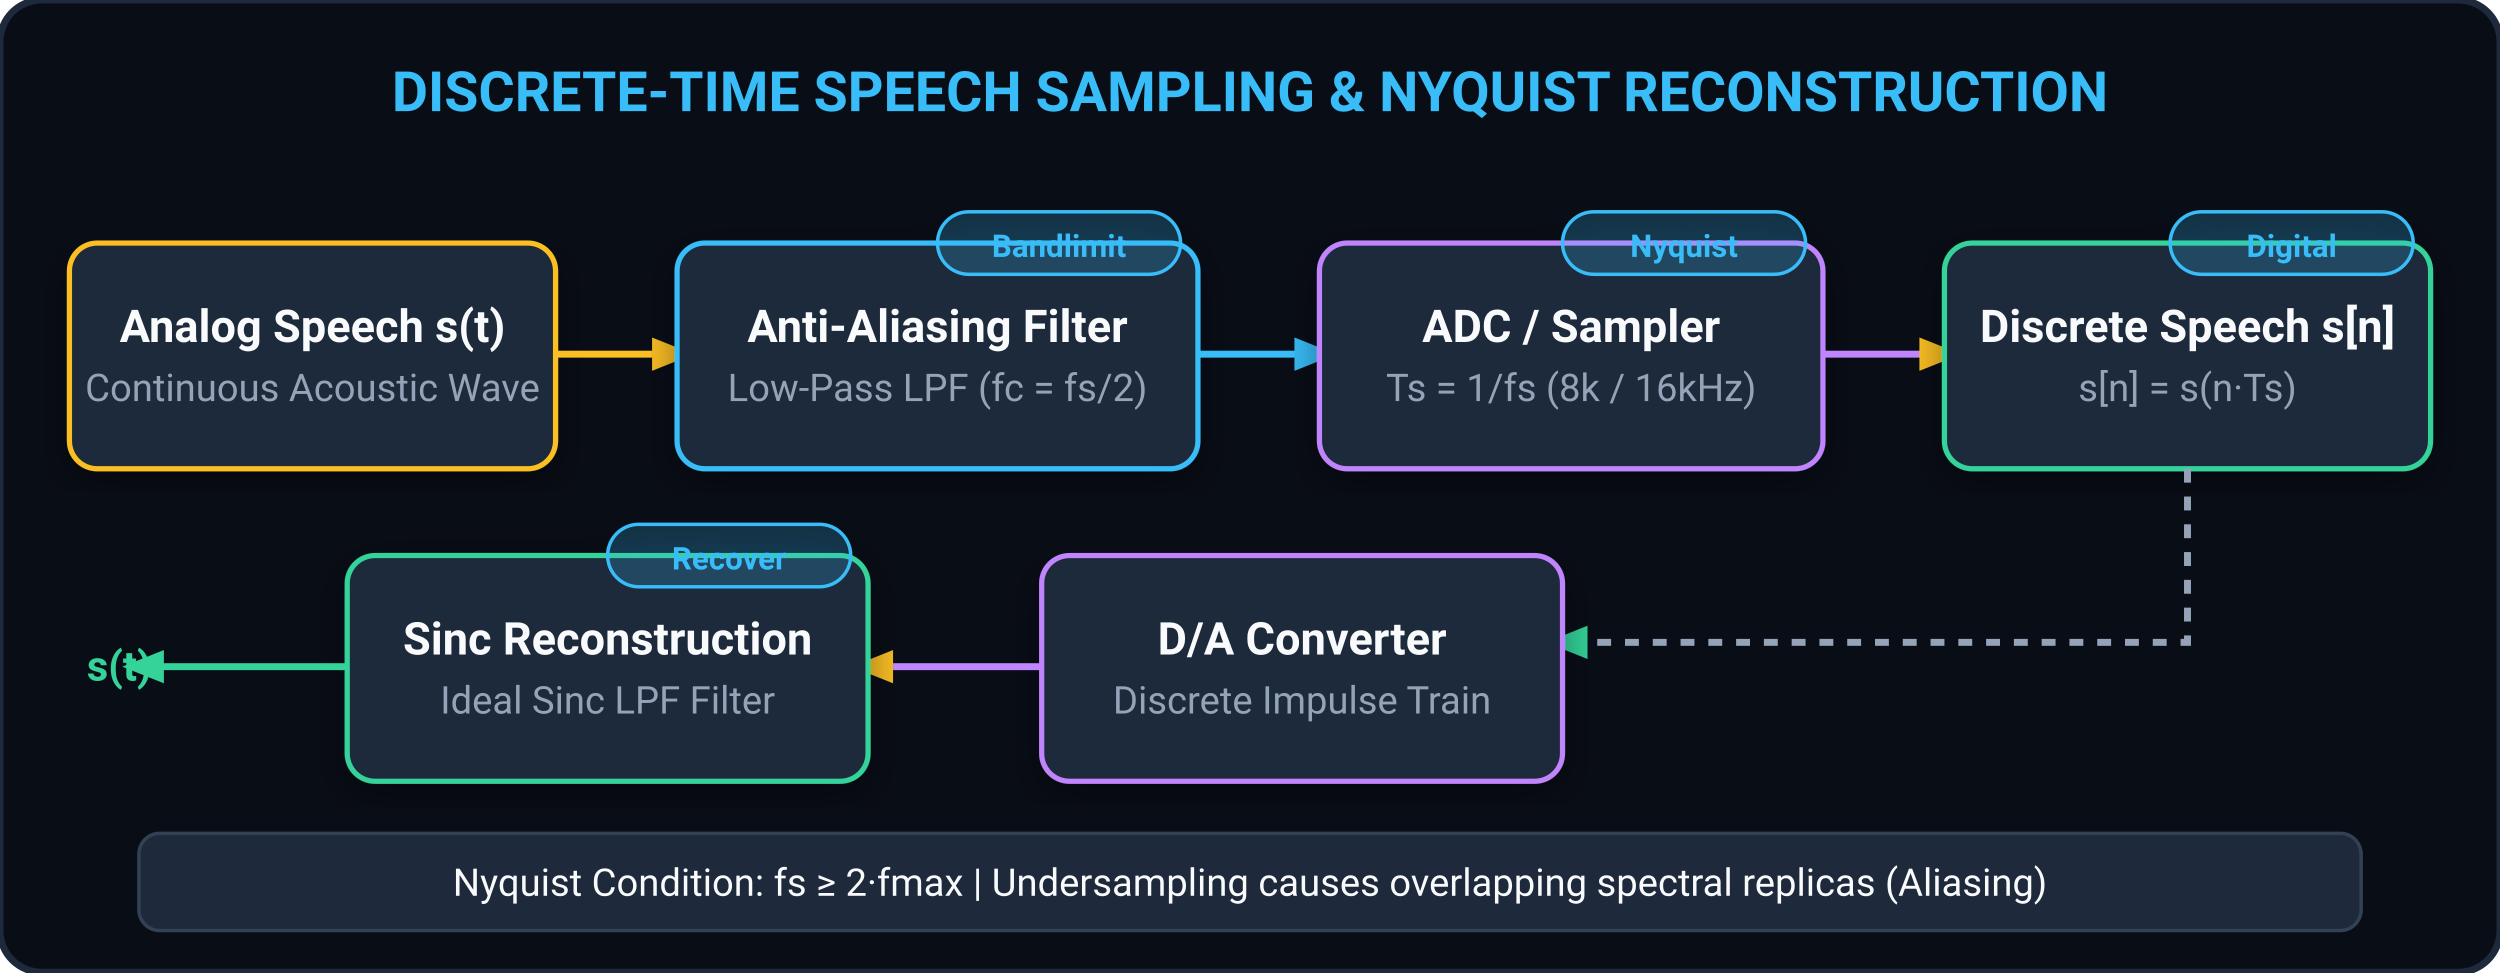
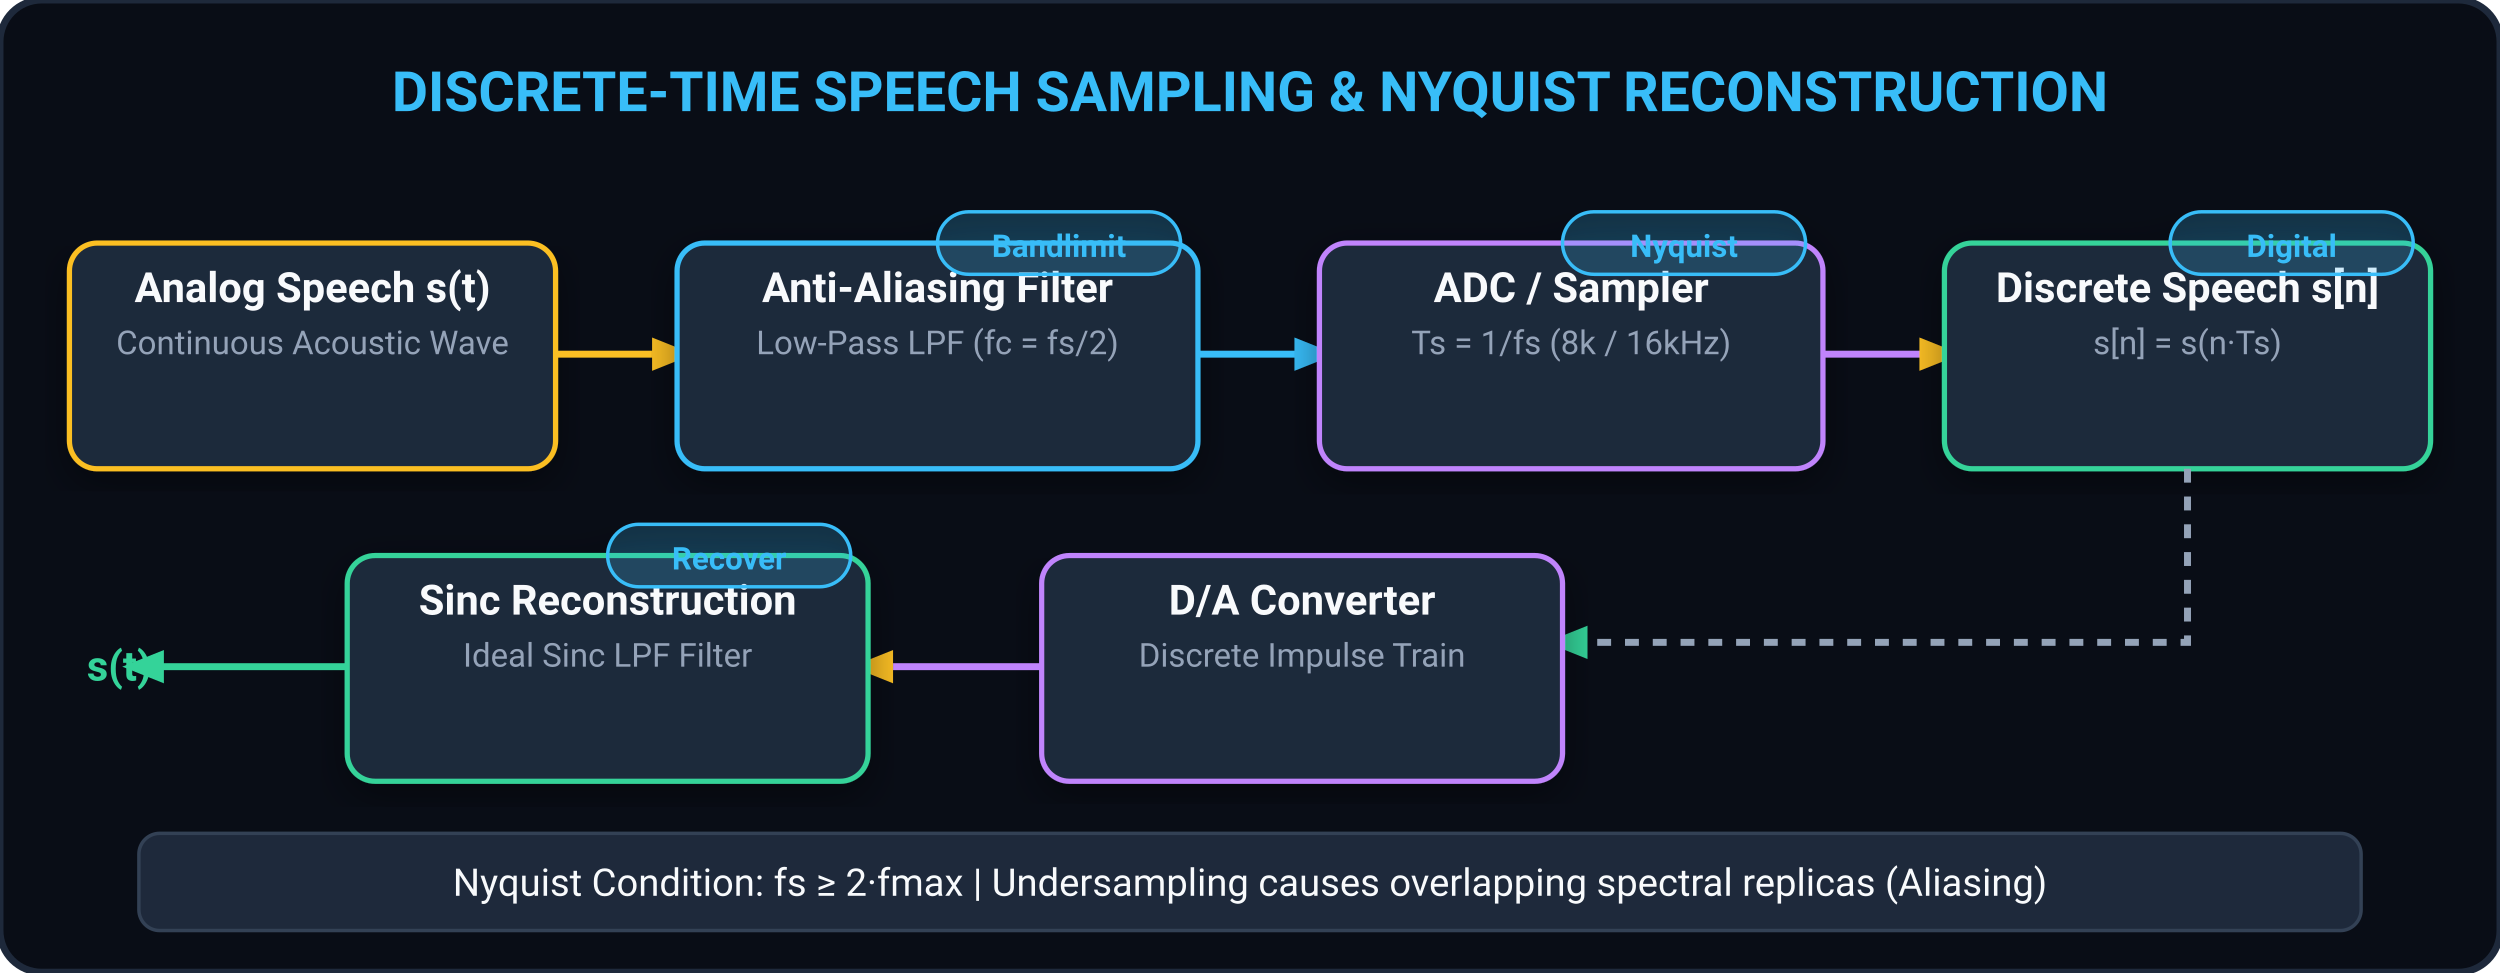
<svg xmlns="http://www.w3.org/2000/svg" viewBox="0 0 720 280" width="100%" height="280" style="max-width: 720px; height: auto; display: block; margin: 0 auto; font-family: -apple-system, BlinkMacSystemFont, 'Segoe UI', Roboto, Helvetica, Arial, sans-serif;">
  <defs>
    <linearGradient id="gradCard" x1="0%" y1="0%" x2="100%" y2="100%">
      <stop offset="0%" stop-color="#1e293b" />
      <stop offset="100%" stop-color="#0f172a" />
    </linearGradient>
    <linearGradient id="gradCyan" x1="0%" y1="0%" x2="100%" y2="100%">
      <stop offset="0%" stop-color="#38bdf8" />
      <stop offset="100%" stop-color="#0284c7" />
    </linearGradient>
    <linearGradient id="gradEmerald" x1="0%" y1="0%" x2="100%" y2="100%">
      <stop offset="0%" stop-color="#34d399" />
      <stop offset="100%" stop-color="#059669" />
    </linearGradient>
    <linearGradient id="gradAmber" x1="0%" y1="0%" x2="100%" y2="100%">
      <stop offset="0%" stop-color="#fbbf24" />
      <stop offset="100%" stop-color="#d97706" />
    </linearGradient>
    <linearGradient id="gradPurple" x1="0%" y1="0%" x2="100%" y2="100%">
      <stop offset="0%" stop-color="#c084fc" />
      <stop offset="100%" stop-color="#9333ea" />
    </linearGradient>
    <linearGradient id="gradRose" x1="0%" y1="0%" x2="100%" y2="100%">
      <stop offset="0%" stop-color="#fb7185" />
      <stop offset="100%" stop-color="#e11d48" />
    </linearGradient>
    <filter id="shadow" x="-5%" y="-5%" width="110%" height="115%">
      <feDropShadow dx="0" dy="4" stdDeviation="6" flood-color="#000000" flood-opacity="0.4" />
    </filter>
    <marker id="arrCyan" viewBox="0 0 10 10" refX="6" refY="5" markerWidth="6" markerHeight="6" orient="auto-start-reverse">
      <path d="M 0 1 L 10 5 L 0 9 z" fill="#38bdf8" />
    </marker>
    <marker id="arrEmerald" viewBox="0 0 10 10" refX="6" refY="5" markerWidth="6" markerHeight="6" orient="auto-start-reverse">
      <path d="M 0 1 L 10 5 L 0 9 z" fill="#34d399" />
    </marker>
    <marker id="arrAmber" viewBox="0 0 10 10" refX="6" refY="5" markerWidth="6" markerHeight="6" orient="auto-start-reverse">
      <path d="M 0 1 L 10 5 L 0 9 z" fill="#fbbf24" />
    </marker>
  </defs>
  <rect width="720" height="280" rx="12" fill="#090d16" stroke="#1e293b" stroke-width="2" />
  <text x="360" y="32" font-size="16" font-weight="bold" fill="#38bdf8" text-anchor="middle">DISCRETE-TIME SPEECH SAMPLING &amp; NYQUIST RECONSTRUCTION</text>
  <g filter="url(#shadow)">
    <rect x="20" y="70" width="140" height="65" rx="8" fill="#1e293b" stroke="#fbbf24" stroke-width="1.5" />
-     <text x="90.0" y="98.5" font-size="13" font-weight="bold" fill="#f8fafc" text-anchor="middle">Analog Speech s(t)</text>
-     <text x="90.0" y="115.5" font-size="11" fill="#94a3b8" text-anchor="middle">Continuous Acoustic Wave</text>
+     <text x="90.0" y="87" font-size="12" font-weight="bold" fill="#f8fafc" text-anchor="middle">Analog Speech s(t)</text>
+     <text font-size="9.5" fill="#94a3b8" text-anchor="middle">
+       <tspan x="90.0" y="102">Continuous Acoustic Wave</tspan>
+     </text>
  </g>
  <line x1="160" y1="102" x2="195" y2="102" stroke="#fbbf24" stroke-width="2" marker-end="url(#arrAmber)" />
  <g filter="url(#shadow)">
    <rect x="195" y="70" width="150" height="65" rx="8" fill="#1e293b" stroke="#38bdf8" stroke-width="1.5" />
-     <text x="270.0" y="98.5" font-size="13" font-weight="bold" fill="#f8fafc" text-anchor="middle">Anti-Aliasing Filter</text>
-     <text x="270.0" y="115.5" font-size="11" fill="#94a3b8" text-anchor="middle">Low-Pass LPF (fc = fs/2)</text>
+     <text x="270.0" y="87" font-size="12" font-weight="bold" fill="#f8fafc" text-anchor="middle">Anti-Aliasing Filter</text>
+     <text font-size="9.5" fill="#94a3b8" text-anchor="middle">
+       <tspan x="270.0" y="102">Low-Pass LPF (fc = fs/2)</tspan>
+     </text>
    <rect x="270" y="61" width="70" height="18" rx="9" fill="#38bdf8" fill-opacity="0.2" stroke="#38bdf8" stroke-width="1" />
    <text x="305" y="74" font-size="9" font-weight="bold" fill="#38bdf8" text-anchor="middle">Bandlimit</text>
  </g>
  <line x1="345" y1="102" x2="380" y2="102" stroke="#38bdf8" stroke-width="2" marker-end="url(#arrCyan)" />
  <g filter="url(#shadow)">
    <rect x="380" y="70" width="145" height="65" rx="8" fill="#1e293b" stroke="#c084fc" stroke-width="1.5" />
-     <text x="452.5" y="98.5" font-size="13" font-weight="bold" fill="#f8fafc" text-anchor="middle">ADC / Sampler</text>
-     <text x="452.5" y="115.5" font-size="11" fill="#94a3b8" text-anchor="middle">Ts = 1/fs (8k / 16kHz)</text>
+     <text x="452.5" y="87" font-size="12" font-weight="bold" fill="#f8fafc" text-anchor="middle">ADC / Sampler</text>
+     <text font-size="9.5" fill="#94a3b8" text-anchor="middle">
+       <tspan x="452.5" y="102">Ts = 1/fs (8k / 16kHz)</tspan>
+     </text>
    <rect x="450" y="61" width="70" height="18" rx="9" fill="#38bdf8" fill-opacity="0.2" stroke="#38bdf8" stroke-width="1" />
    <text x="485" y="74" font-size="9" font-weight="bold" fill="#38bdf8" text-anchor="middle">Nyquist</text>
  </g>
  <line x1="525" y1="102" x2="560" y2="102" stroke="#c084fc" stroke-width="2" marker-end="url(#arrAmber)" />
  <g filter="url(#shadow)">
    <rect x="560" y="70" width="140" height="65" rx="8" fill="#1e293b" stroke="#34d399" stroke-width="1.5" />
-     <text x="630.0" y="98.5" font-size="13" font-weight="bold" fill="#f8fafc" text-anchor="middle">Discrete Speech s[n]</text>
-     <text x="630.0" y="115.5" font-size="11" fill="#94a3b8" text-anchor="middle">s[n] = s(n·Ts)</text>
+     <text x="630.0" y="87" font-size="12" font-weight="bold" fill="#f8fafc" text-anchor="middle">Discrete Speech s[n]</text>
+     <text font-size="9.5" fill="#94a3b8" text-anchor="middle">
+       <tspan x="630.0" y="102">s[n] = s(n·Ts)</tspan>
+     </text>
    <rect x="625" y="61" width="70" height="18" rx="9" fill="#38bdf8" fill-opacity="0.2" stroke="#38bdf8" stroke-width="1" />
    <text x="660" y="74" font-size="9" font-weight="bold" fill="#38bdf8" text-anchor="middle">Digital</text>
  </g>
  <path d="M 630 135 L 630 185 L 450 185" fill="none" stroke="#94a3b8" stroke-width="2" stroke-dasharray="4 4" marker-end="url(#arrEmerald)" />
  <g filter="url(#shadow)">
    <rect x="300" y="160" width="150" height="65" rx="8" fill="#1e293b" stroke="#c084fc" stroke-width="1.5" />
-     <text x="375.0" y="188.5" font-size="13" font-weight="bold" fill="#f8fafc" text-anchor="middle">D/A Converter</text>
-     <text x="375.0" y="205.5" font-size="11" fill="#94a3b8" text-anchor="middle">Discrete Impulse Train</text>
+     <text x="375.0" y="177" font-size="12" font-weight="bold" fill="#f8fafc" text-anchor="middle">D/A Converter</text>
+     <text font-size="9.5" fill="#94a3b8" text-anchor="middle">
+       <tspan x="375.0" y="192">Discrete Impulse Train</tspan>
+     </text>
  </g>
  <line x1="300" y1="192" x2="250" y2="192" stroke="#c084fc" stroke-width="2" marker-end="url(#arrAmber)" />
  <g filter="url(#shadow)">
    <rect x="100" y="160" width="150" height="65" rx="8" fill="#1e293b" stroke="#34d399" stroke-width="1.5" />
-     <text x="175.0" y="188.5" font-size="13" font-weight="bold" fill="#f8fafc" text-anchor="middle">Sinc Reconstruction</text>
-     <text x="175.0" y="205.5" font-size="11" fill="#94a3b8" text-anchor="middle">Ideal Sinc LPF Filter</text>
+     <text x="175.0" y="177" font-size="12" font-weight="bold" fill="#f8fafc" text-anchor="middle">Sinc Reconstruction</text>
+     <text font-size="9.5" fill="#94a3b8" text-anchor="middle">
+       <tspan x="175.0" y="192">Ideal Sinc LPF Filter</tspan>
+     </text>
    <rect x="175" y="151" width="70" height="18" rx="9" fill="#38bdf8" fill-opacity="0.2" stroke="#38bdf8" stroke-width="1" />
    <text x="210" y="164" font-size="9" font-weight="bold" fill="#38bdf8" text-anchor="middle">Recover</text>
  </g>
  <line x1="100" y1="192" x2="40" y2="192" stroke="#34d399" stroke-width="2" marker-end="url(#arrEmerald)" />
  <text x="25" y="196" font-size="12" font-weight="bold" fill="#34d399">s(t)</text>
  <rect x="40" y="240" width="640" height="28" rx="6" fill="#1e293b" stroke="#334155" />
  <text x="360" y="258" font-size="11" fill="#f8fafc" text-anchor="middle">Nyquist Condition: fs ≥ 2·fmax | Undersampling causes overlapping spectral replicas (Aliasing)</text>
</svg>
